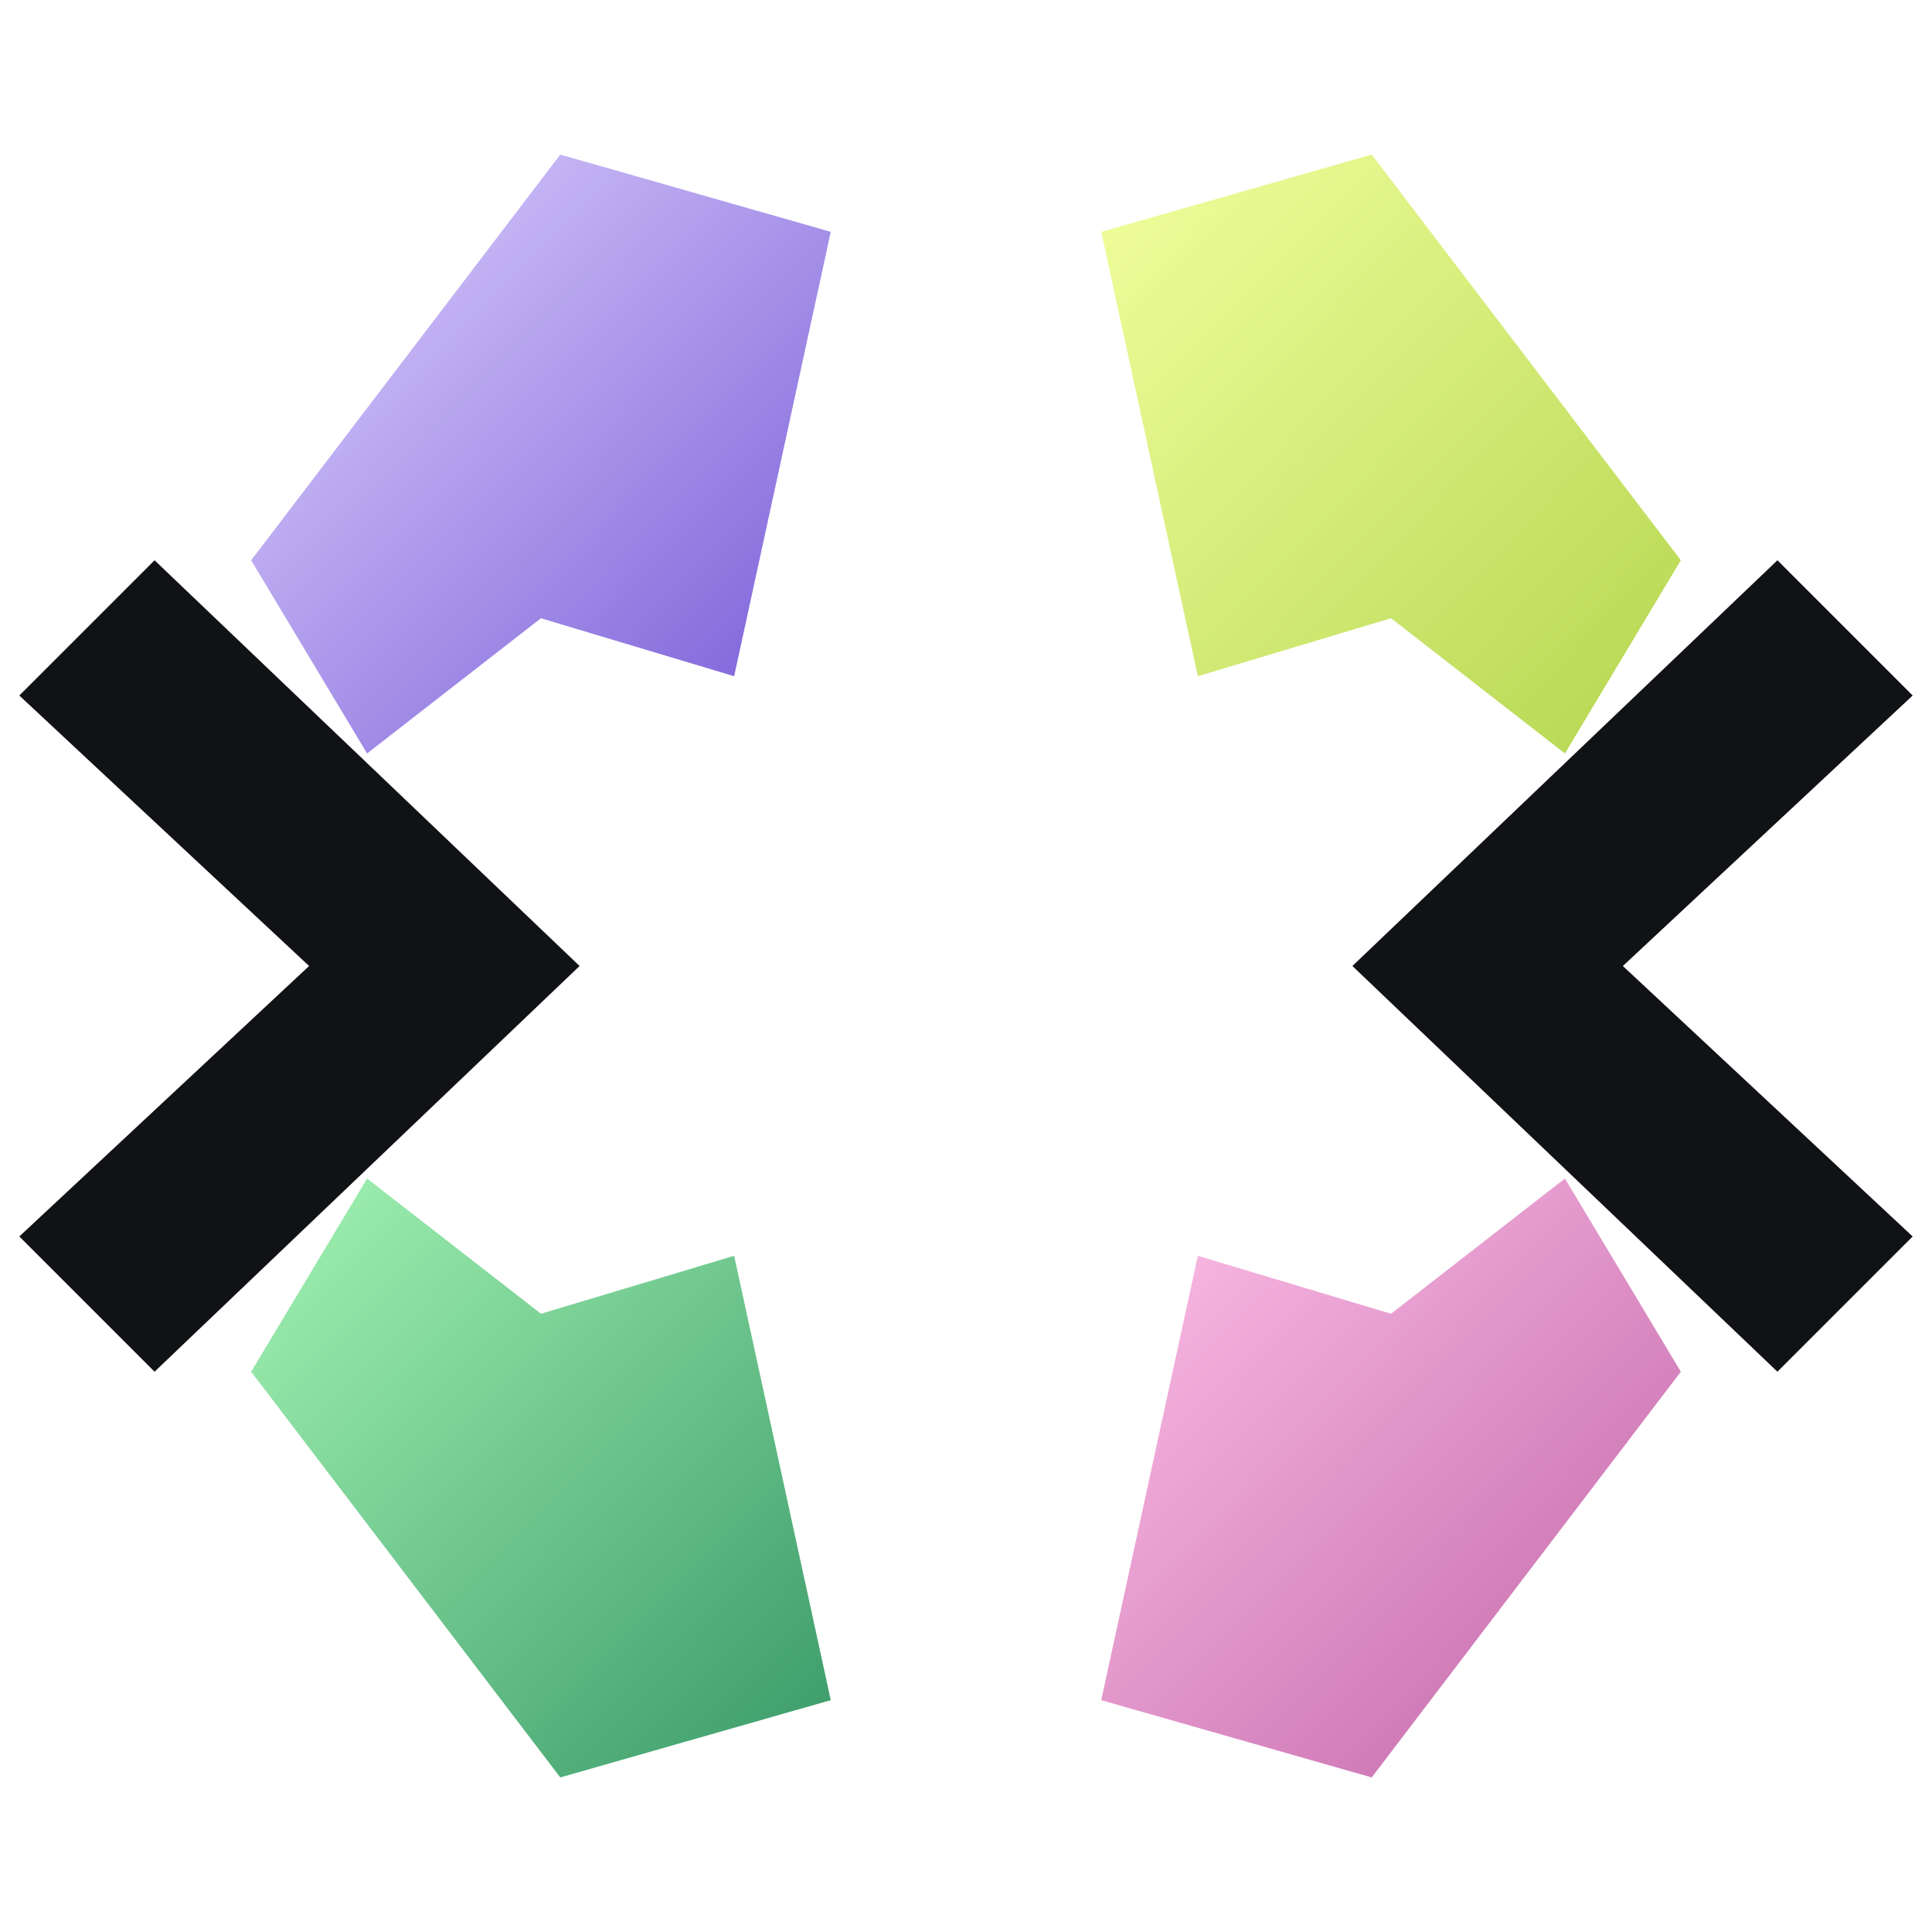
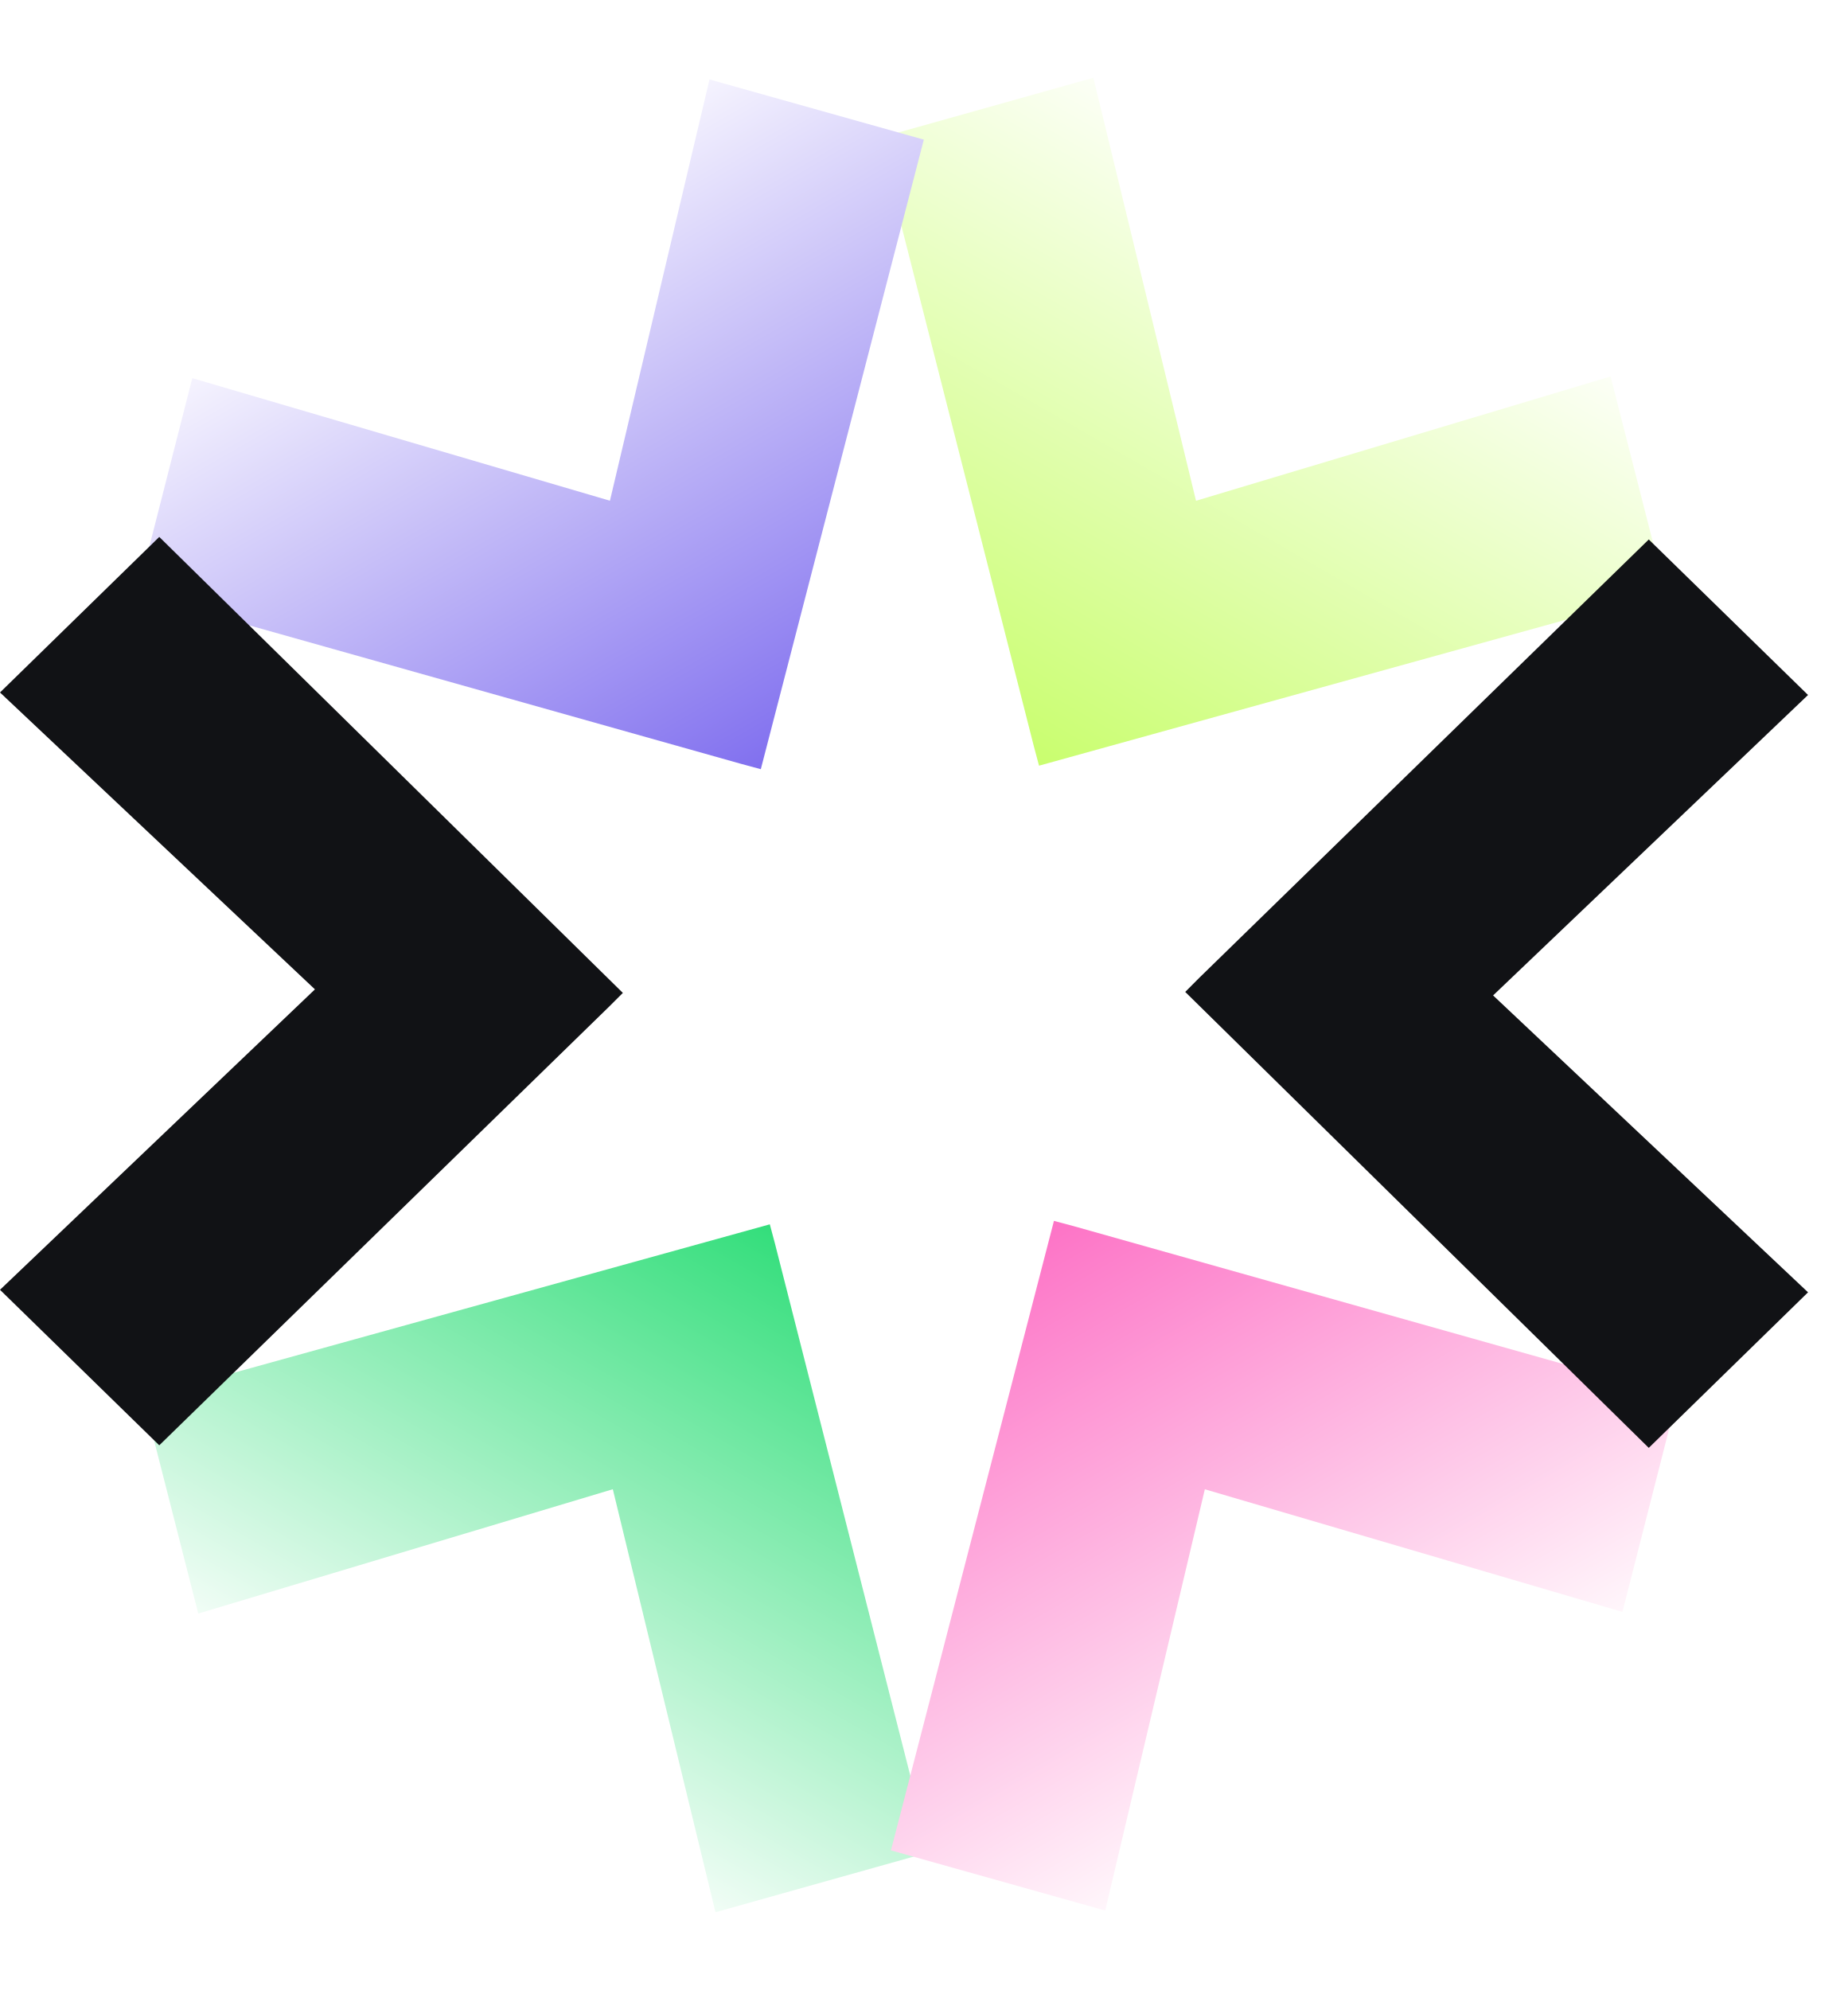
- <svg xmlns="http://www.w3.org/2000/svg" viewBox="0 0 100 100">
+ <svg xmlns="http://www.w3.org/2000/svg" width="39" height="42" viewBox="0 0 39 42" fill="none">
+   <path d="M19.626 39.089L16.359 26.248L16.25 25.84L3.023 29.503L4.185 34.055L12.936 31.431L15.103 40.359L19.626 39.089Z" fill="url(#paint0_linear_141_19)" />
+   <path d="M35.41 29.467L22.656 25.876L22.248 25.767L18.807 39.053L23.33 40.323L25.433 31.432L34.248 34.02L35.41 29.467Z" fill="url(#paint1_linear_141_19)" />
+   <path d="M18.556 2.911L21.824 15.752L21.933 16.16L35.16 12.497L33.998 7.945L25.247 10.569L23.08 1.641L18.556 2.911Z" fill="url(#paint2_linear_141_19)" />
+   <path d="M2.898 12.533L15.652 16.124L16.06 16.234L19.501 2.947L14.977 1.677L12.875 10.568L4.059 7.981L2.898 12.533Z" fill="url(#paint3_linear_141_19)" />
+   <path class="side" d="M3.362 30.504L12.849 21.254L13.148 20.956L3.362 11.332L1.14441e-05 14.615L6.648 20.881L1.14441e-05 27.222L3.362 30.504Z" />
+   <path class="side" d="M34.804 11.386L25.317 20.636L25.019 20.935L34.804 30.558L38.166 27.275L31.518 21.009L38.166 14.668L34.804 11.386Z" />
  <defs>
-     <linearGradient id="violet" x1="0" y1="0" x2="1" y2="1">
-       <stop stop-color="#e0d5ff" />
-       <stop offset="1" stop-color="#7559d6" />
+     <style>
+   .side { fill: #111215; }
+   @media (prefers-color-scheme: dark) {
+     .side { fill: #f2efe8; }
+   }
+ </style>
+     <linearGradient id="paint0_linear_141_19" x1="16.217" y1="25.821" x2="9.644" y2="37.207" gradientUnits="userSpaceOnUse">
+       <stop stop-color="#33DE7B" />
+       <stop offset="1" stop-color="#F1FDF6" />
    </linearGradient>
-     <linearGradient id="lime" x1="0" y1="0" x2="1" y2="1">
-       <stop stop-color="#f2ff9e" />
-       <stop offset="1" stop-color="#b4d64f" />
+     <linearGradient id="paint1_linear_141_19" x1="22.215" y1="25.785" x2="28.789" y2="37.171" gradientUnits="userSpaceOnUse">
+       <stop stop-color="#FD73C6" />
+       <stop offset="1" stop-color="#FFF6FB" />
    </linearGradient>
-     <linearGradient id="green" x1="0" y1="0" x2="1" y2="1">
-       <stop stop-color="#a4f4b3" />
-       <stop offset="1" stop-color="#399968" />
+     <linearGradient id="paint2_linear_141_19" x1="28.539" y1="4.793" x2="21.965" y2="16.179" gradientUnits="userSpaceOnUse">
+       <stop stop-color="#FCFFF6" />
+       <stop offset="1" stop-color="#C9FE6E" />
    </linearGradient>
-     <linearGradient id="pink" x1="0" y1="0" x2="1" y2="1">
-       <stop stop-color="#ffc2e9" />
-       <stop offset="1" stop-color="#bf62a6" />
+     <linearGradient id="paint3_linear_141_19" x1="9.518" y1="4.829" x2="16.092" y2="16.215" gradientUnits="userSpaceOnUse">
+       <stop stop-color="#F5F3FE" />
+       <stop offset="1" stop-color="#8170EF" />
    </linearGradient>
-     <style>
-       .side { fill: #111215; }
-       @media (prefers-color-scheme: dark) {
-         .side { fill: #f4f1e9; }
-       }
-     </style>
  </defs>
-   <path fill="url(#violet)" d="M29 8 43 12 38 35 28 32 19 39 13 29Z" />
-   <path fill="url(#lime)" d="M71 8 87 29 81 39 72 32 62 35 57 12Z" />
-   <path class="side" d="M8 29 30 50 8 71 1 64 16 50 1 36Z" />
-   <path class="side" d="m92 29 7 7-15 14 15 14-7 7-22-21Z" />
-   <path fill="url(#green)" d="M13 71 19 61 28 68 38 65 43 88 29 92Z" />
-   <path fill="url(#pink)" d="m87 71-16 21-14-4 5-23 10 3 9-7Z" />
</svg>
